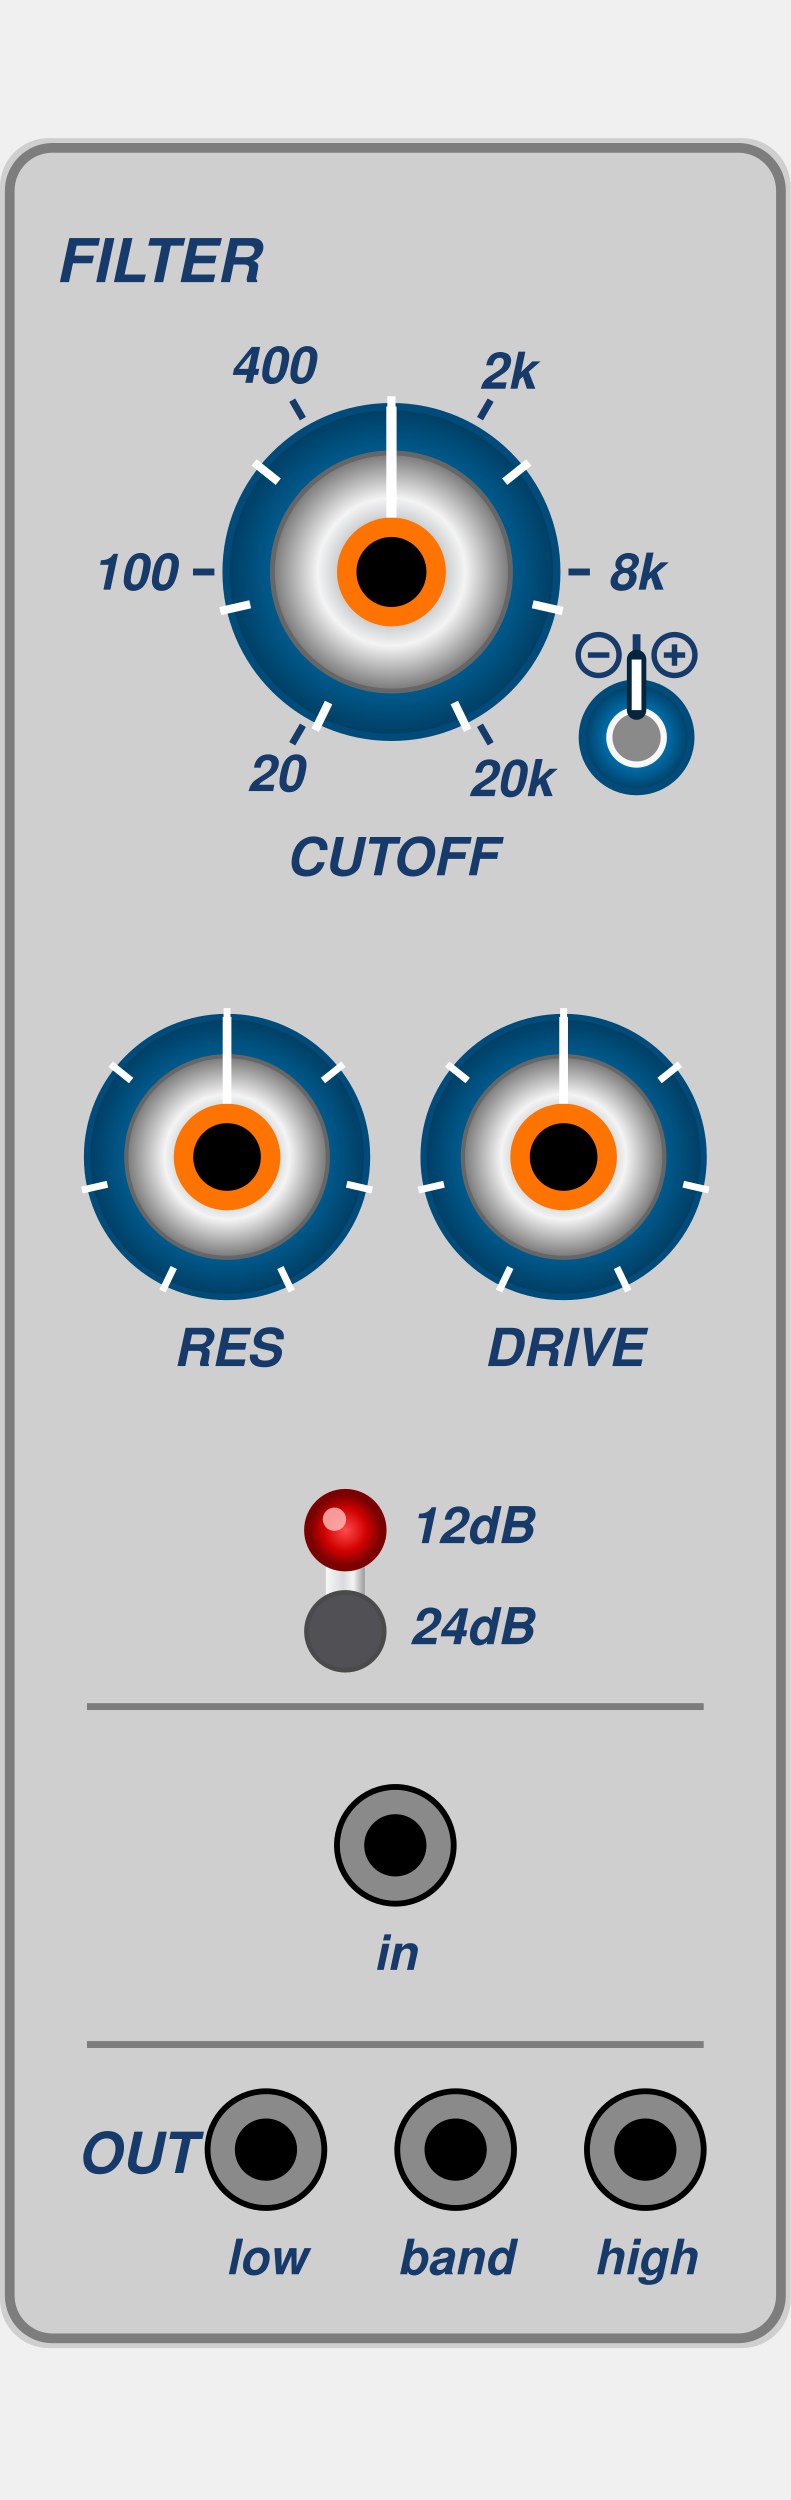
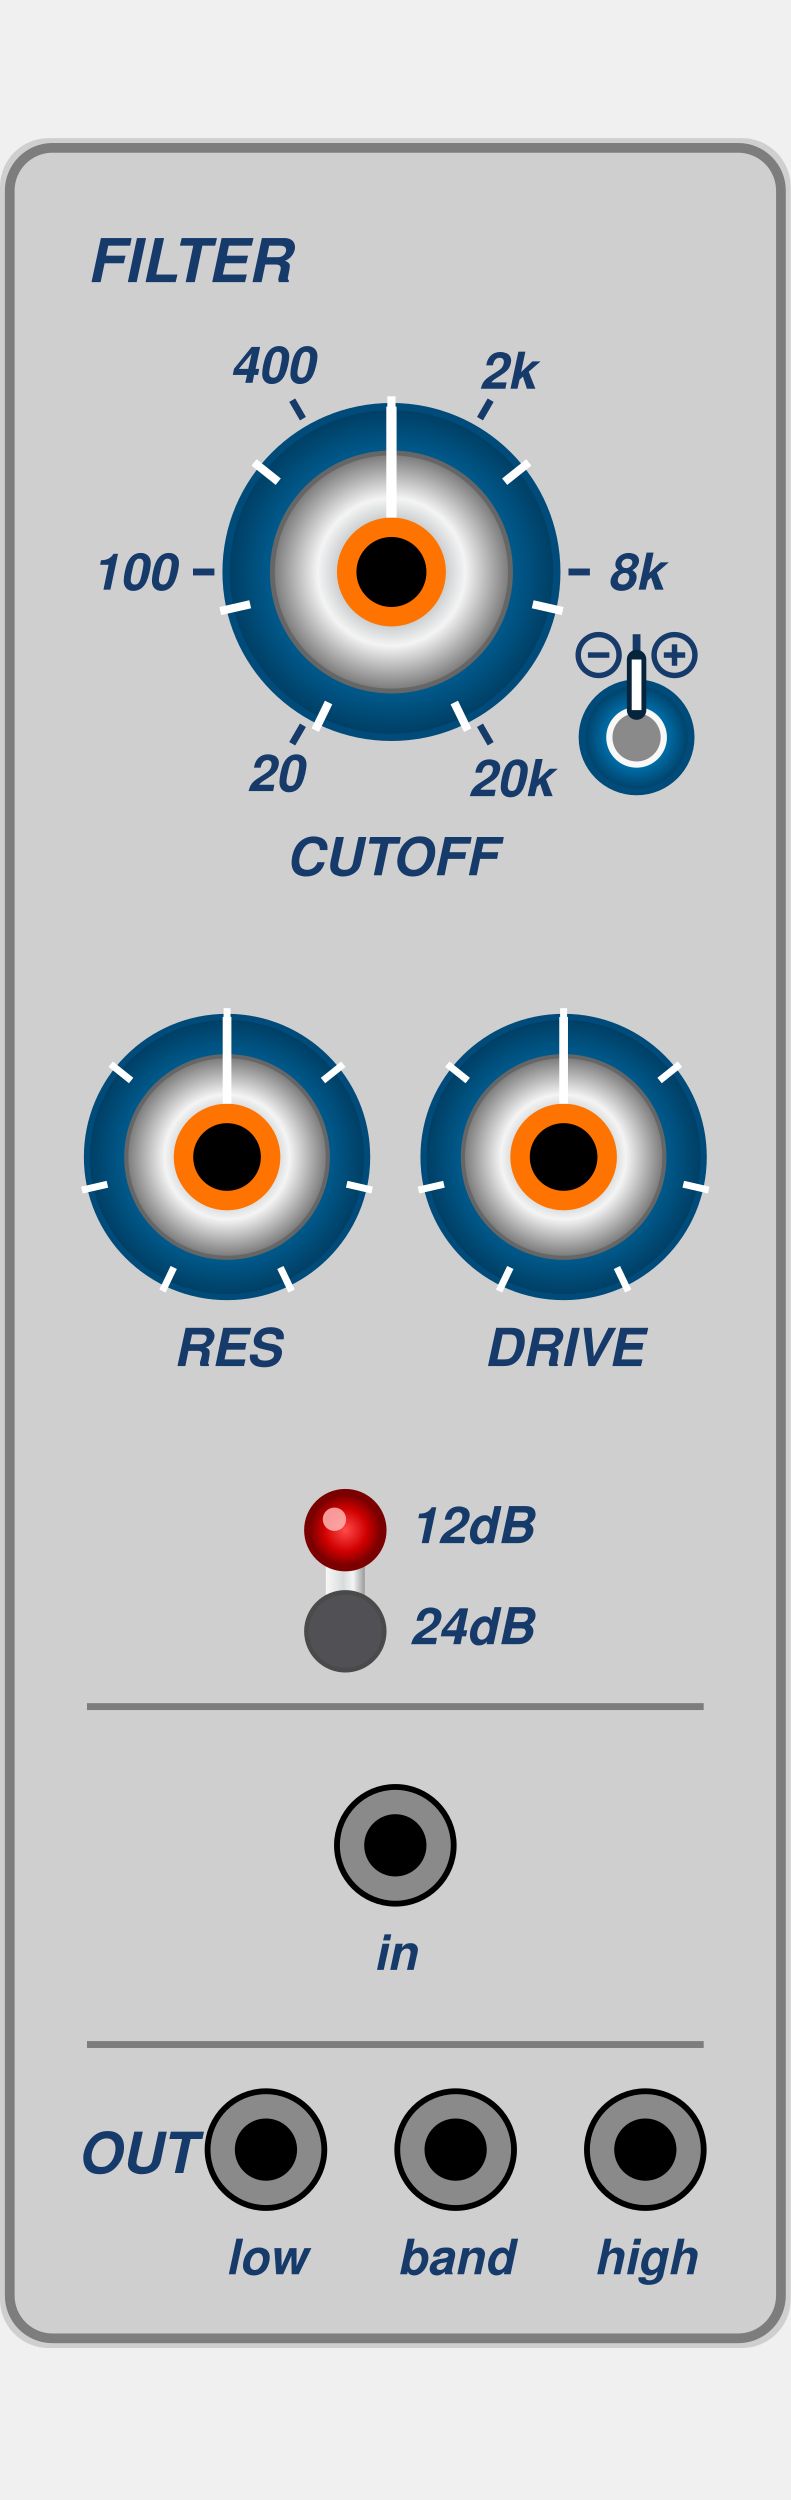
<svg xmlns="http://www.w3.org/2000/svg" width="40.64mm" height="128.5mm" viewBox="3.9 0 40.64 128.5" font-family="Arial Narrow, Helvetica, Arial, sans-serif">
  <defs>
    <linearGradient id="metalStripV" x1="0" y1="0" x2="1" y2="0">
      <stop offset="0" stop-color="#f8f8f8" />
      <stop offset="0.45" stop-color="#d8dbdd" />
      <stop offset="0.7" stop-color="#f4f4f4" />
      <stop offset="1" stop-color="#9a9a9a" />
    </linearGradient>
    <linearGradient id="metalStripH" x1="0" y1="0" x2="0" y2="1">
      <stop offset="0" stop-color="#f8f8f8" />
      <stop offset="0.45" stop-color="#d8dbdd" />
      <stop offset="0.7" stop-color="#f4f4f4" />
      <stop offset="1" stop-color="#9a9a9a" />
    </linearGradient>
    <radialGradient id="metalDisc">
      <stop offset="0" stop-color="#f8f8f8" />
      <stop offset="0.45" stop-color="#d8dbdd" />
      <stop offset="0.7" stop-color="#f4f4f4" />
      <stop offset="1" stop-color="#9a9a9a" />
    </radialGradient>
    <radialGradient id="blueRing">
      <stop offset="0" stop-color="#1688cc" />
      <stop offset="0.55" stop-color="#006da8" />
      <stop offset="1" stop-color="#003d62" />
    </radialGradient>
    <radialGradient id="orangeRing">
      <stop offset="0" stop-color="#f2953a" />
      <stop offset="0.55" stop-color="#d06b00" />
      <stop offset="1" stop-color="#6f3800" />
    </radialGradient>
    <radialGradient id="greenRing">
      <stop offset="0" stop-color="#3ec06a" />
      <stop offset="0.55" stop-color="#149146" />
      <stop offset="1" stop-color="#0a4a24" />
    </radialGradient>
    <radialGradient id="purpleRing">
      <stop offset="0" stop-color="#a07ae0" />
      <stop offset="0.55" stop-color="#7548c0" />
      <stop offset="1" stop-color="#3d2268" />
    </radialGradient>
    <radialGradient id="blueDial">
      <stop offset="0" stop-color="#1d79b7" />
      <stop offset="0.6" stop-color="#00639a" />
      <stop offset="1" stop-color="#00456e" />
    </radialGradient>
    <radialGradient id="knobCap">
      <stop offset="0" stop-color="#f8f8f8" />
      <stop offset="0.4" stop-color="#bfc3c5" />
      <stop offset="0.62" stop-color="#f4f4f4" />
      <stop offset="1" stop-color="#777777" />
    </radialGradient>
    <radialGradient id="redLed">
      <stop offset="0" stop-color="#ff4a4a" />
      <stop offset="0.55" stop-color="#d00000" />
      <stop offset="1" stop-color="#650000" />
    </radialGradient>
    <radialGradient id="greenLed">
      <stop offset="0" stop-color="#5cf07a" />
      <stop offset="0.55" stop-color="#12a531" />
      <stop offset="1" stop-color="#054d15" />
    </radialGradient>
    <radialGradient id="orangeLed">
      <stop offset="0" stop-color="#ffbf5c" />
      <stop offset="0.55" stop-color="#ef7d00" />
      <stop offset="1" stop-color="#7a3a00" />
    </radialGradient>
  </defs>
  <g transform="translate(3.9 7.0994)">
    <rect x="0" y="0" width="40.64" height="113.591" rx="2.5" fill="#cfcfcf" />
    <rect x="0.5" y="0.5" width="39.64" height="112.591" rx="2.2" fill="none" stroke="#7d7d7d" stroke-width="0.5" />
-     <text x="8.094" y="7.4" font-size="3.106" font-weight="700" font-style="italic" fill="#163a69" text-anchor="middle" font-family="Arial Narrow, Helvetica, Arial, sans-serif">FILTER</text>
+     <text x="4.47" y="7.4" font-size="3.106" font-weight="700" font-style="italic" fill="#163a69" text-anchor="start" font-family="Arial Narrow, Helvetica, Arial, sans-serif">FILTER</text>
    <g data-wcoast-param="cutoff" data-wcoast-cx="20.12" data-wcoast-cy="22.3" data-wcoast-angle-min="-150" data-wcoast-angle-max="150" data-wcoast-port="cutoffCv">
      <circle cx="20.12" cy="22.3" r="8.5" fill="url(#blueRing)" stroke="#004b7a" stroke-width="0.375" />
      <circle cx="20.12" cy="22.3" r="6.12" fill="url(#knobCap)" stroke="#666666" stroke-width="0.25" />
      <line x1="15.57" y1="30.18" x2="15.02" y2="31.13" stroke="#163a69" stroke-width="0.355" />
      <text x="14.144" y="33.562" font-size="2.606" font-weight="700" font-style="italic" fill="#163a69" text-anchor="middle" font-family="Arial Narrow, Helvetica, Arial, sans-serif">20</text>
      <line x1="11.02" y1="22.30" x2="9.92" y2="22.30" stroke="#163a69" stroke-width="0.355" />
      <text x="6.866" y="23.212" font-size="2.606" font-weight="700" font-style="italic" fill="#163a69" text-anchor="middle" font-family="Arial Narrow, Helvetica, Arial, sans-serif">100</text>
      <line x1="15.57" y1="14.42" x2="15.02" y2="13.47" stroke="#163a69" stroke-width="0.355" />
      <text x="13.981" y="12.58" font-size="2.606" font-weight="700" font-style="italic" fill="#163a69" text-anchor="middle" font-family="Arial Narrow, Helvetica, Arial, sans-serif">400</text>
      <line x1="24.67" y1="14.42" x2="25.22" y2="13.47" stroke="#163a69" stroke-width="0.355" />
      <text x="26.083" y="12.884" font-size="2.606" font-weight="700" font-style="italic" fill="#163a69" text-anchor="middle" font-family="Arial Narrow, Helvetica, Arial, sans-serif">2k</text>
      <line x1="29.22" y1="22.30" x2="30.32" y2="22.30" stroke="#163a69" stroke-width="0.355" />
      <text x="32.671" y="23.212" font-size="2.606" font-weight="700" font-style="italic" fill="#163a69" text-anchor="middle" font-family="Arial Narrow, Helvetica, Arial, sans-serif">8k</text>
      <line x1="24.67" y1="30.18" x2="25.22" y2="31.13" stroke="#163a69" stroke-width="0.355" />
      <text x="26.246" y="33.822" font-size="2.606" font-weight="700" font-style="italic" fill="#163a69" text-anchor="middle" font-family="Arial Narrow, Helvetica, Arial, sans-serif">20k</text>
      <circle cx="20.12" cy="22.3" r="2.8" fill="#ff7300" />
      <circle cx="20.12" cy="22.3" r="1.8" fill="#000000" data-wcoast-role="jackhole" />
      <g data-wcoast-role="indicator">
        <line x1="20.12" y1="13.27" x2="20.12" y2="14.86" stroke="#ffffff" stroke-width="0.422" />
        <line x1="27.18" y1="16.67" x2="25.94" y2="17.66" stroke="#ffffff" stroke-width="0.422" />
        <line x1="28.92" y1="24.31" x2="27.38" y2="23.96" stroke="#ffffff" stroke-width="0.422" />
        <line x1="24.04" y1="30.43" x2="23.35" y2="29.01" stroke="#ffffff" stroke-width="0.422" />
        <line x1="16.20" y1="30.43" x2="16.89" y2="29.01" stroke="#ffffff" stroke-width="0.422" />
        <line x1="11.32" y1="24.31" x2="12.86" y2="23.96" stroke="#ffffff" stroke-width="0.422" />
        <line x1="13.06" y1="16.67" x2="14.30" y2="17.66" stroke="#ffffff" stroke-width="0.422" />
        <line x1="20.12" y1="19.50" x2="20.12" y2="13.80" stroke="#ffffff" stroke-width="0.528" />
      </g>
    </g>
    <text x="20.12" y="37.891" font-size="2.706" font-weight="700" font-style="italic" fill="#163a69" text-anchor="middle" font-family="Arial Narrow, Helvetica, Arial, sans-serif">CUTOFF</text>
    <g data-wcoast-param="cutoffDepth" data-wcoast-cx="32.72" data-wcoast-cy="30.8" data-wcoast-angle-min="-150" data-wcoast-angle-max="150" data-wcoast-accent-port="cutoffCv">
      <circle cx="32.72" cy="30.8" r="2.8" fill="url(#blueRing)" stroke="#004b7a" stroke-width="0.355" />
      <line x1="32.72" y1="27.65" x2="32.72" y2="25.5" stroke="#163a69" stroke-width="0.4" data-wcoast-role="trim-tick" data-tick-top="25.5" />
      <circle cx="30.77" cy="26.57" r="1.05" fill="none" stroke="#163a69" stroke-width="0.28" />
      <line x1="30.22" y1="26.57" x2="31.32" y2="26.57" stroke="#163a69" stroke-width="0.28" />
      <circle cx="34.67" cy="26.57" r="1.05" fill="none" stroke="#163a69" stroke-width="0.28" />
      <line x1="34.12" y1="26.57" x2="35.22" y2="26.57" stroke="#163a69" stroke-width="0.28" />
      <line x1="34.67" y1="26.02" x2="34.67" y2="27.12" stroke="#163a69" stroke-width="0.28" />
      <circle cx="32.72" cy="30.8" r="1.4" fill="#8a8a8a" stroke="#f8f8f8" stroke-width="0.32" data-wcoast-role="trim-accent" />
      <g data-wcoast-role="indicator">
        <line x1="32.72" y1="29.4" x2="32.72" y2="26.8" stroke="#06253d" stroke-width="1" stroke-linecap="round" />
        <line x1="32.72" y1="29.4" x2="32.72" y2="26.8" stroke="#ffffff" stroke-width="0.5" />
      </g>
    </g>
    <g data-wcoast-param="resonance" data-wcoast-cx="11.67" data-wcoast-cy="52.37" data-wcoast-angle-min="-150" data-wcoast-angle-max="150" data-wcoast-port="resCv">
      <circle cx="11.67" cy="52.37" r="7.2" fill="url(#blueRing)" stroke="#004b7a" stroke-width="0.318" />
      <circle cx="11.67" cy="52.37" r="5.18" fill="url(#knobCap)" stroke="#666666" stroke-width="0.212" />
      <circle cx="11.67" cy="52.37" r="2.74" fill="#ff7300" />
      <circle cx="11.67" cy="52.37" r="1.74" fill="#000000" data-wcoast-role="jackhole" />
      <g data-wcoast-role="indicator">
        <line x1="11.67" y1="44.72" x2="11.67" y2="46.06" stroke="#ffffff" stroke-width="0.358" />
        <line x1="17.65" y1="47.60" x2="16.60" y2="48.44" stroke="#ffffff" stroke-width="0.358" />
        <line x1="19.13" y1="54.07" x2="17.82" y2="53.77" stroke="#ffffff" stroke-width="0.358" />
        <line x1="14.99" y1="59.26" x2="14.41" y2="58.05" stroke="#ffffff" stroke-width="0.358" />
        <line x1="8.35" y1="59.26" x2="8.93" y2="58.05" stroke="#ffffff" stroke-width="0.358" />
        <line x1="4.21" y1="54.07" x2="5.52" y2="53.77" stroke="#ffffff" stroke-width="0.358" />
        <line x1="5.69" y1="47.60" x2="6.74" y2="48.44" stroke="#ffffff" stroke-width="0.358" />
        <line x1="11.67" y1="49.63" x2="11.67" y2="45.17" stroke="#ffffff" stroke-width="0.447" />
      </g>
    </g>
    <text x="11.67" y="63.118" font-size="2.706" font-weight="700" font-style="italic" fill="#163a69" text-anchor="middle" font-family="Arial Narrow, Helvetica, Arial, sans-serif">RES</text>
    <g data-wcoast-param="drive" data-wcoast-cx="28.97" data-wcoast-cy="52.37" data-wcoast-angle-min="-150" data-wcoast-angle-max="150" data-wcoast-port="driveCv">
      <circle cx="28.97" cy="52.37" r="7.2" fill="url(#blueRing)" stroke="#004b7a" stroke-width="0.318" />
      <circle cx="28.97" cy="52.37" r="5.18" fill="url(#knobCap)" stroke="#666666" stroke-width="0.212" />
      <circle cx="28.97" cy="52.37" r="2.74" fill="#ff7300" />
      <circle cx="28.97" cy="52.37" r="1.74" fill="#000000" data-wcoast-role="jackhole" />
      <g data-wcoast-role="indicator">
        <line x1="28.97" y1="44.72" x2="28.97" y2="46.06" stroke="#ffffff" stroke-width="0.358" />
        <line x1="34.95" y1="47.60" x2="33.90" y2="48.44" stroke="#ffffff" stroke-width="0.358" />
        <line x1="36.43" y1="54.07" x2="35.12" y2="53.77" stroke="#ffffff" stroke-width="0.358" />
        <line x1="32.29" y1="59.26" x2="31.71" y2="58.05" stroke="#ffffff" stroke-width="0.358" />
        <line x1="25.65" y1="59.26" x2="26.23" y2="58.05" stroke="#ffffff" stroke-width="0.358" />
        <line x1="21.51" y1="54.07" x2="22.82" y2="53.77" stroke="#ffffff" stroke-width="0.358" />
        <line x1="22.99" y1="47.60" x2="24.04" y2="48.44" stroke="#ffffff" stroke-width="0.358" />
        <line x1="28.97" y1="49.63" x2="28.97" y2="45.17" stroke="#ffffff" stroke-width="0.447" />
      </g>
    </g>
    <text x="28.97" y="63.118" font-size="2.706" font-weight="700" font-style="italic" fill="#163a69" text-anchor="middle" font-family="Arial Narrow, Helvetica, Arial, sans-serif">DRIVE</text>
    <g data-wcoast-param="poles">
      <rect x="16.75" y="71.55" width="2.00" height="5.20" fill="url(#metalStripV)" />
      <circle cx="17.75" cy="71.55" r="2" fill="url(#redLed)" stroke="#7c0000" stroke-width="0.237" data-wcoast-role="step-indicator" data-wcoast-step="2" />
      <circle cx="17.19" cy="70.99" r="0.60" fill="#ffb4b4" opacity="0.85" data-wcoast-role="led-gloss" pointer-events="none" />
      <text x="21.05" y="72.215" font-size="2.606" font-weight="700" font-style="italic" fill="#163a69" text-anchor="start" font-family="Arial Narrow, Helvetica, Arial, sans-serif">12dB</text>
      <circle cx="17.75" cy="76.75" r="2" fill="#505055" stroke="#4a4a4a" stroke-width="0.237" data-wcoast-role="step-indicator" data-wcoast-step="4" />
      <circle cx="17.19" cy="76.19" r="0.60" fill="#ffb4b4" opacity="0" data-wcoast-role="led-gloss" pointer-events="none" />
      <text x="21.05" y="77.415" font-size="2.606" font-weight="700" font-style="italic" fill="#163a69" text-anchor="start" font-family="Arial Narrow, Helvetica, Arial, sans-serif">24dB</text>
    </g>
    <line x1="4.47" y1="80.62" x2="36.17" y2="80.62" stroke="#7d7d7d" stroke-width="0.355" />
    <g data-wcoast-port="audioIn" data-wcoast-cx="20.32" data-wcoast-cy="87.75">
      <circle cx="20.32" cy="87.75" r="3" fill="#8a8a8a" stroke="#000000" stroke-width="0.3" />
      <circle cx="20.32" cy="87.75" r="1.6" fill="#000000" />
    </g>
    <text x="20.32" y="94.154" font-size="2.506" font-weight="700" font-style="italic" fill="#163a69" text-anchor="middle" font-family="Arial Narrow, Helvetica, Arial, sans-serif">in</text>
    <line x1="4.47" y1="97.99" x2="36.17" y2="97.99" stroke="#7d7d7d" stroke-width="0.355" />
    <text x="3.97" y="104.59" font-size="2.906" font-weight="700" font-style="italic" fill="#163a69" text-anchor="start" font-family="Arial Narrow, Helvetica, Arial, sans-serif">OUT</text>
    <g data-wcoast-port="lowOut" data-wcoast-cx="13.67" data-wcoast-cy="103.3912">
      <circle cx="13.67" cy="103.391" r="3" fill="#8a8a8a" stroke="#000000" stroke-width="0.3" />
      <circle cx="13.67" cy="103.391" r="1.6" fill="#000000" />
    </g>
    <text x="13.67" y="109.796" font-size="2.506" font-weight="700" font-style="italic" fill="#163a69" text-anchor="middle" font-family="Arial Narrow, Helvetica, Arial, sans-serif">low</text>
    <g data-wcoast-port="bandOut" data-wcoast-cx="23.42" data-wcoast-cy="103.3912">
      <circle cx="23.42" cy="103.391" r="3" fill="#8a8a8a" stroke="#000000" stroke-width="0.3" />
      <circle cx="23.42" cy="103.391" r="1.6" fill="#000000" />
    </g>
    <text x="23.42" y="109.796" font-size="2.506" font-weight="700" font-style="italic" fill="#163a69" text-anchor="middle" font-family="Arial Narrow, Helvetica, Arial, sans-serif">band</text>
    <g data-wcoast-port="highOut" data-wcoast-cx="33.17" data-wcoast-cy="103.3912">
      <circle cx="33.17" cy="103.391" r="3" fill="#8a8a8a" stroke="#000000" stroke-width="0.3" />
      <circle cx="33.17" cy="103.391" r="1.6" fill="#000000" />
    </g>
    <text x="33.17" y="109.796" font-size="2.506" font-weight="700" font-style="italic" fill="#163a69" text-anchor="middle" font-family="Arial Narrow, Helvetica, Arial, sans-serif">high</text>
  </g>
</svg>
